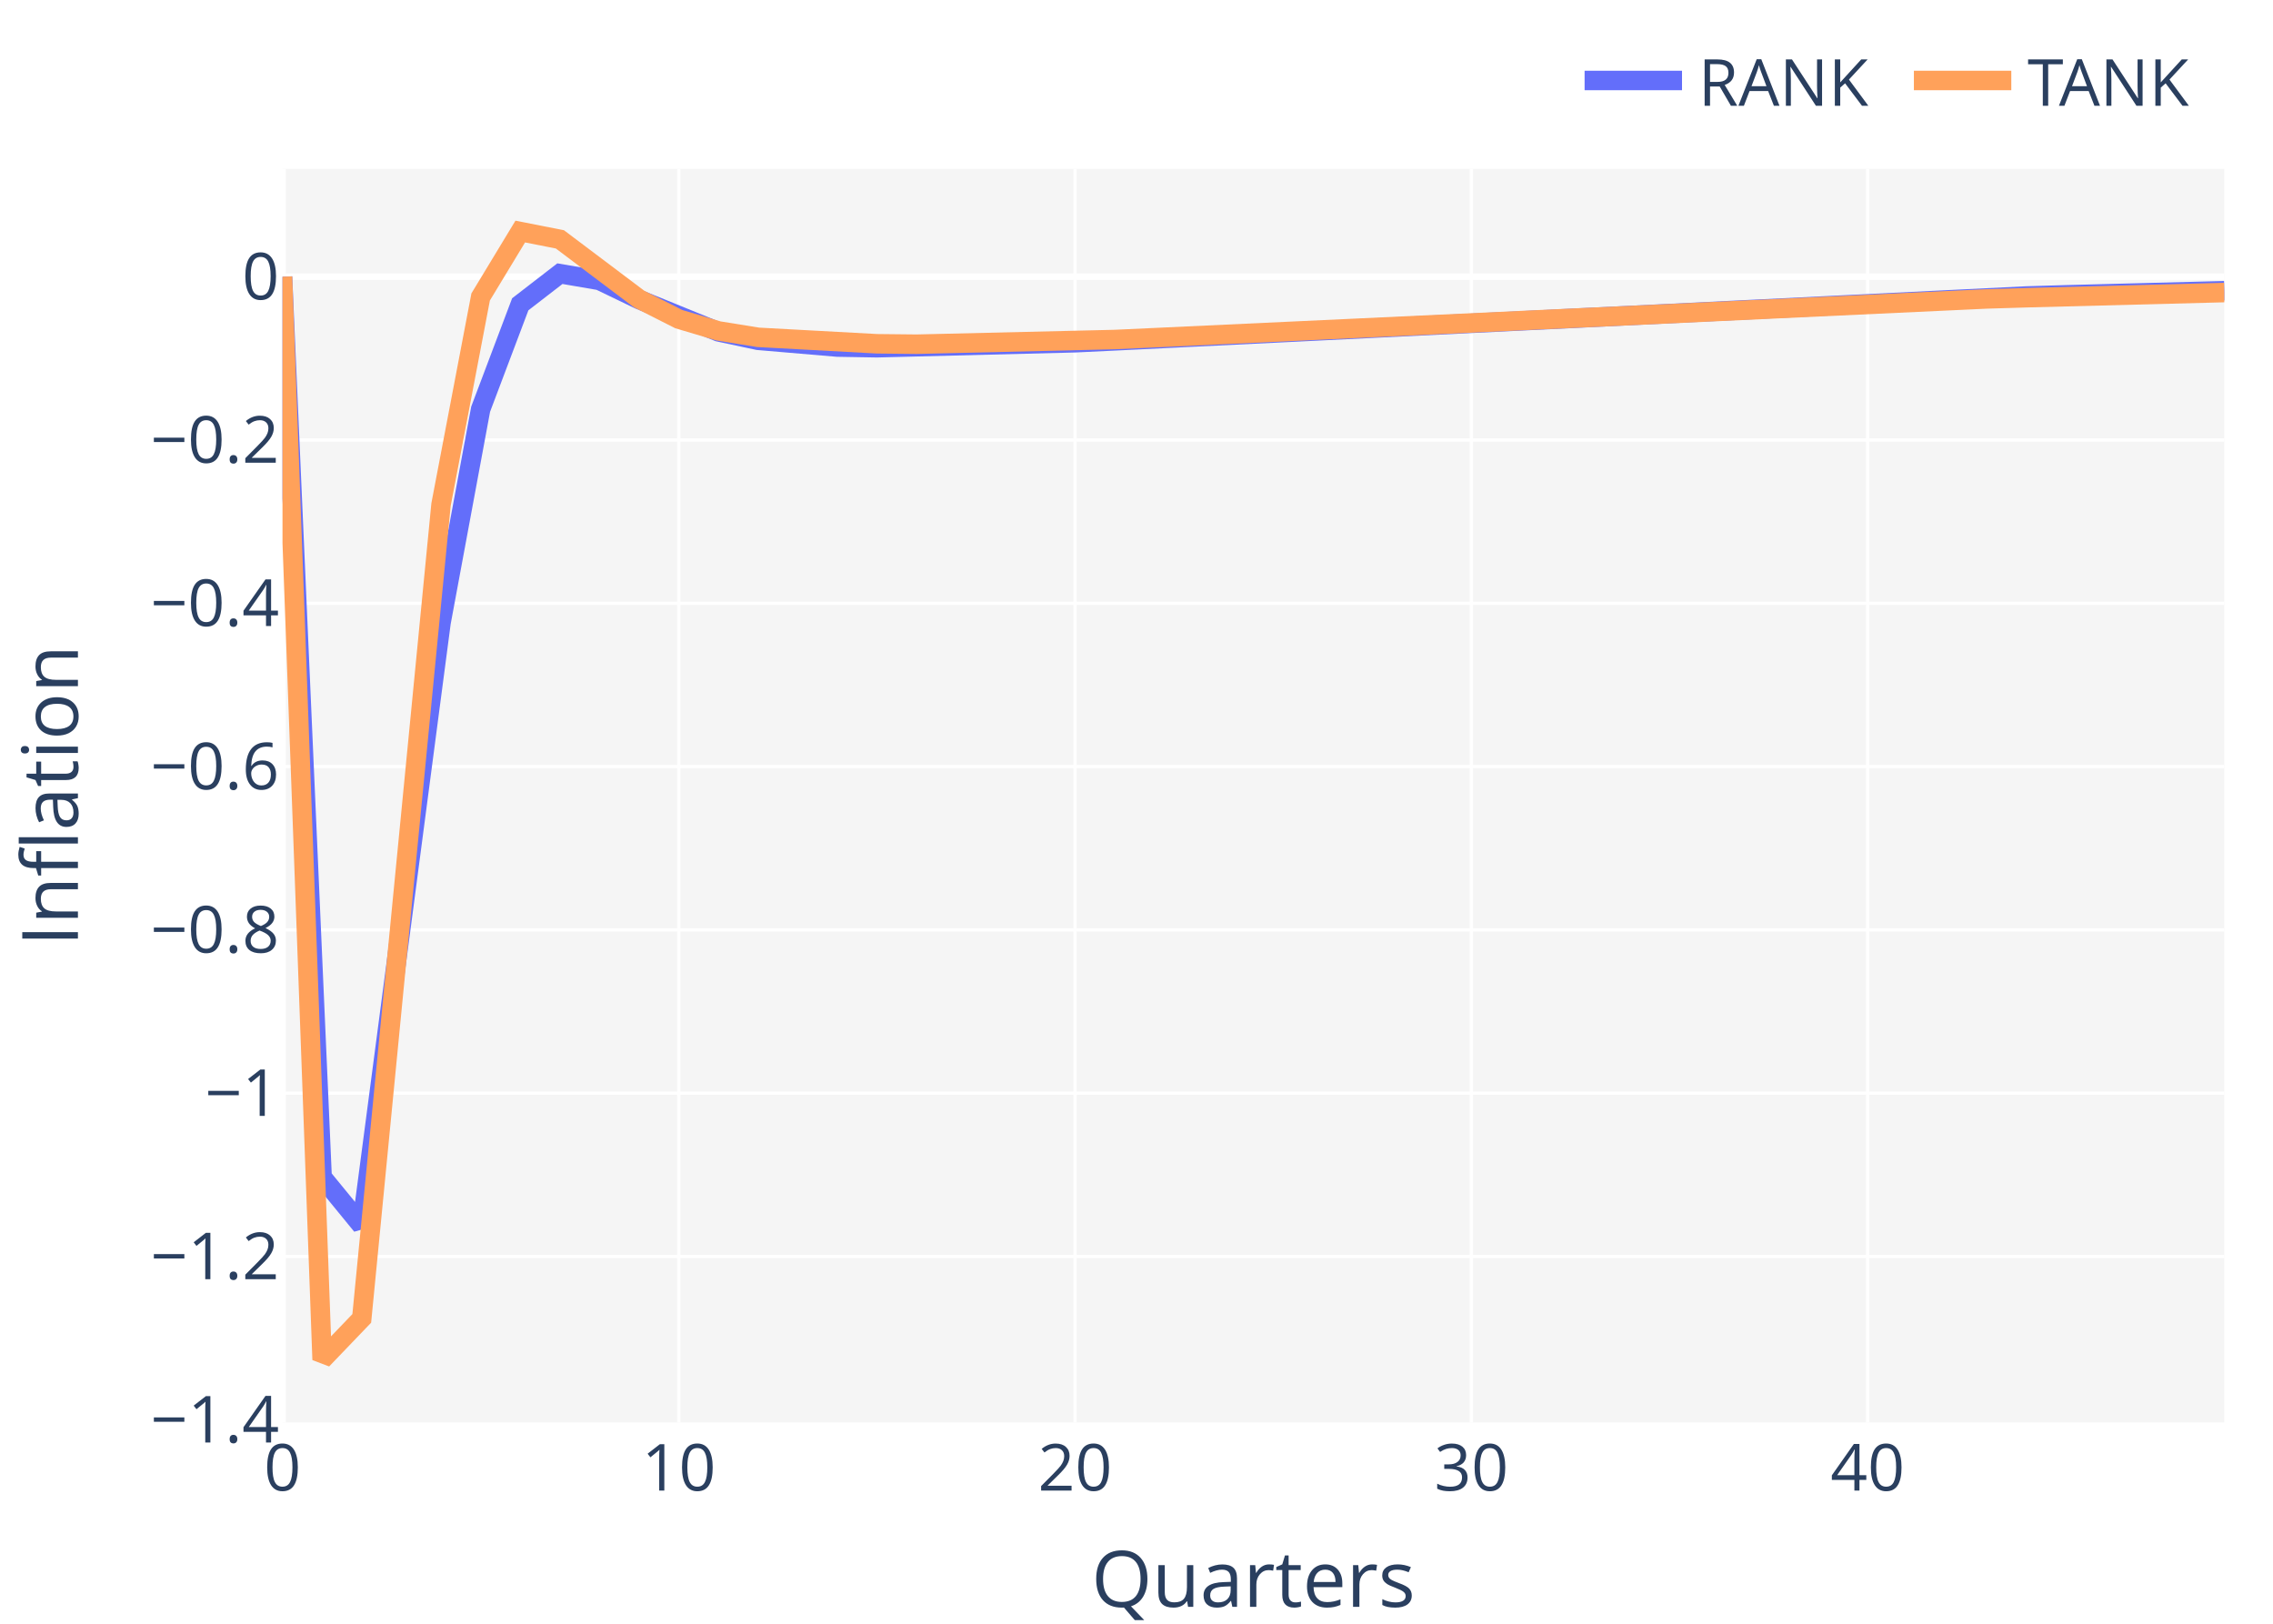
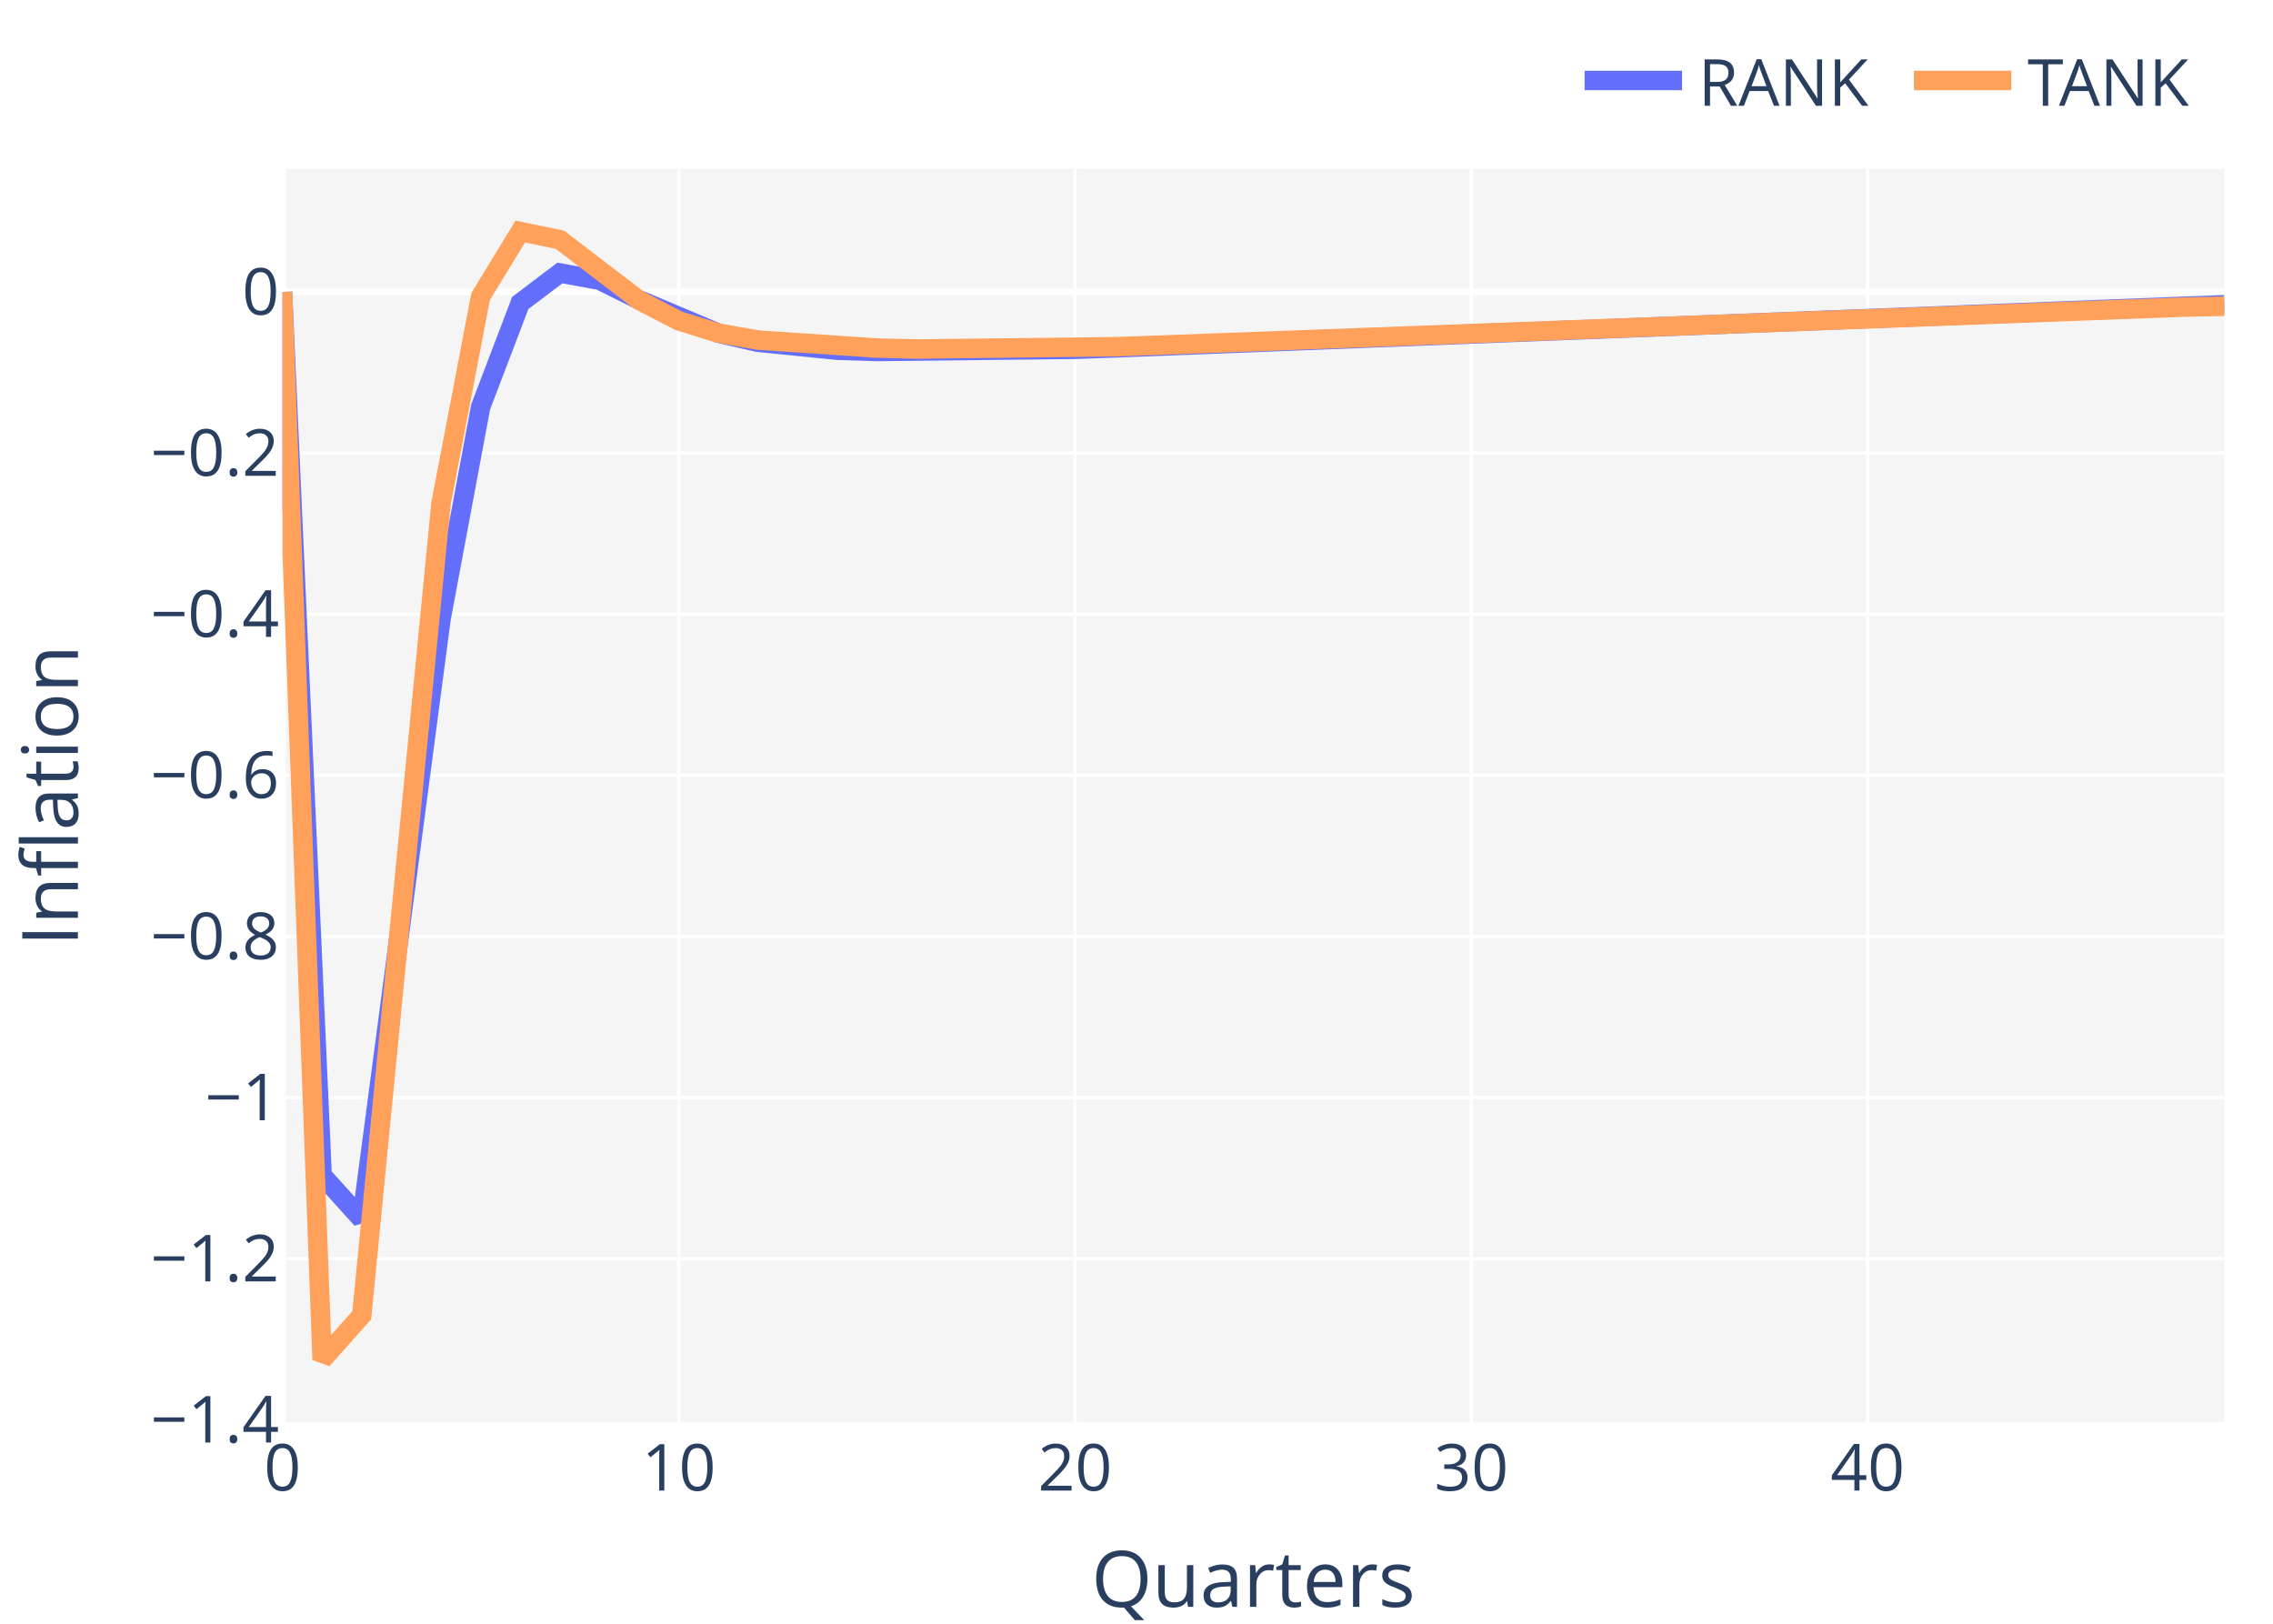
<svg xmlns="http://www.w3.org/2000/svg" class="main-svg" width="700" height="500" style="" viewBox="0 0 700 500">
  <rect x="0" y="0" width="700" height="500" style="fill: rgb(255, 255, 255); fill-opacity: 1;" />
-   <defs id="defs-521537">
+   <defs id="defs-cb0e7f">
    <g class="clips">
-       <clipPath id="clip521537xyplot" class="plotclip">
+       <clipPath id="clipcb0e7fxyplot" class="plotclip">
        <rect width="598" height="386" />
      </clipPath>
-       <clipPath class="axesclip" id="clip521537x">
+       <clipPath class="axesclip" id="clipcb0e7fx">
        <rect x="87" y="0" width="598" height="500" />
      </clipPath>
-       <clipPath class="axesclip" id="clip521537y">
+       <clipPath class="axesclip" id="clipcb0e7fy">
        <rect x="0" y="52" width="700" height="386" />
      </clipPath>
-       <clipPath class="axesclip" id="clip521537xy">
+       <clipPath class="axesclip" id="clipcb0e7fxy">
        <rect x="87" y="52" width="598" height="386" />
      </clipPath>
    </g>
    <g class="gradients" />
    <g class="patterns" />
  </defs>
  <g class="bglayer">
    <rect class="bg" x="87" y="52" width="598" height="386" style="fill: rgb(245, 245, 245); fill-opacity: 1; stroke-width: 0;" />
  </g>
  <g class="layer-below">
    <g class="imagelayer" />
    <g class="shapelayer" />
  </g>
  <g class="cartesianlayer">
    <g class="subplot xy">
      <g class="layer-subplot">
        <g class="shapelayer" />
        <g class="imagelayer" />
      </g>
      <g class="minor-gridlayer">
        <g class="x" />
        <g class="y" />
      </g>
      <g class="gridlayer">
        <g class="x">
          <path class="xgrid crisp" transform="translate(209.04,0)" d="M0,52v386" style="stroke: rgb(255, 255, 255); stroke-opacity: 1; stroke-width: 1px;" />
          <path class="xgrid crisp" transform="translate(331.08,0)" d="M0,52v386" style="stroke: rgb(255, 255, 255); stroke-opacity: 1; stroke-width: 1px;" />
          <path class="xgrid crisp" transform="translate(453.12,0)" d="M0,52v386" style="stroke: rgb(255, 255, 255); stroke-opacity: 1; stroke-width: 1px;" />
          <path class="xgrid crisp" transform="translate(575.16,0)" d="M0,52v386" style="stroke: rgb(255, 255, 255); stroke-opacity: 1; stroke-width: 1px;" />
        </g>
        <g class="y">
-           <path class="ygrid crisp" transform="translate(0,386.9)" d="M87,0h598" style="stroke: rgb(255, 255, 255); stroke-opacity: 1; stroke-width: 1px;" />
-           <path class="ygrid crisp" transform="translate(0,336.62)" d="M87,0h598" style="stroke: rgb(255, 255, 255); stroke-opacity: 1; stroke-width: 1px;" />
-           <path class="ygrid crisp" transform="translate(0,286.34)" d="M87,0h598" style="stroke: rgb(255, 255, 255); stroke-opacity: 1; stroke-width: 1px;" />
-           <path class="ygrid crisp" transform="translate(0,236.05)" d="M87,0h598" style="stroke: rgb(255, 255, 255); stroke-opacity: 1; stroke-width: 1px;" />
-           <path class="ygrid crisp" transform="translate(0,185.77)" d="M87,0h598" style="stroke: rgb(255, 255, 255); stroke-opacity: 1; stroke-width: 1px;" />
-           <path class="ygrid crisp" transform="translate(0,135.49)" d="M87,0h598" style="stroke: rgb(255, 255, 255); stroke-opacity: 1; stroke-width: 1px;" />
+           <path class="ygrid crisp" transform="translate(0,387.58)" d="M87,0h598" style="stroke: rgb(255, 255, 255); stroke-opacity: 1; stroke-width: 1px;" />
+           <path class="ygrid crisp" transform="translate(0,337.96)" d="M87,0h598" style="stroke: rgb(255, 255, 255); stroke-opacity: 1; stroke-width: 1px;" />
+           <path class="ygrid crisp" transform="translate(0,288.35)" d="M87,0h598" style="stroke: rgb(255, 255, 255); stroke-opacity: 1; stroke-width: 1px;" />
+           <path class="ygrid crisp" transform="translate(0,238.74)" d="M87,0h598" style="stroke: rgb(255, 255, 255); stroke-opacity: 1; stroke-width: 1px;" />
+           <path class="ygrid crisp" transform="translate(0,189.12)" d="M87,0h598" style="stroke: rgb(255, 255, 255); stroke-opacity: 1; stroke-width: 1px;" />
+           <path class="ygrid crisp" transform="translate(0,139.51)" d="M87,0h598" style="stroke: rgb(255, 255, 255); stroke-opacity: 1; stroke-width: 1px;" />
        </g>
      </g>
      <g class="zerolinelayer">
        <path class="xzl zl crisp" transform="translate(87,0)" d="M0,52v386" style="stroke: rgb(255, 255, 255); stroke-opacity: 1; stroke-width: 2px;" />
-         <path class="yzl zl crisp" transform="translate(0,85.21)" d="M87,0h598" style="stroke: rgb(255, 255, 255); stroke-opacity: 1; stroke-width: 2px;" />
+         <path class="yzl zl crisp" transform="translate(0,89.9)" d="M87,0h598" style="stroke: rgb(255, 255, 255); stroke-opacity: 1; stroke-width: 2px;" />
      </g>
      <path class="xlines-below" />
      <path class="ylines-below" />
      <g class="overlines-below" />
      <g class="xaxislayer-below" />
      <g class="yaxislayer-below" />
      <g class="overaxes-below" />
-       <g class="plot" transform="translate(87,52)" clip-path="url(#clip521537xyplot)">
+       <g class="plot" transform="translate(87,52)" clip-path="url(#clipcb0e7fxyplot)">
        <g class="scatterlayer mlayer">
-           <g class="trace scatter tracebf2fc4" style="stroke-miterlimit: 2; opacity: 1;">
+           <g class="trace scatter traced82e69" style="stroke-miterlimit: 2; opacity: 1;">
            <g class="fills" />
            <g class="errorbars" />
            <g class="lines">
-               <path class="js-line" d="M0,33.21L12.2,310.47L24.41,325.38L48.82,139.75L61.02,74L73.22,41.7L85.43,32.27L97.63,34.36L109.84,40.24L134.24,50.18L146.45,52.79L170.86,54.87L183.06,55.08L244.08,53.54L256.29,52.96L536.98,39.15L549.18,38.79L598,37.53" style="vector-effect: non-scaling-stroke; fill: none; stroke: rgb(99, 110, 250); stroke-opacity: 1; stroke-width: 6px; opacity: 1;" />
+               <path class="js-line" d="M0,37.9L12.2,309.93L24.41,323.43L48.82,138.57L61.02,73.3L73.22,41.3L85.43,32.06L97.63,34.3L109.84,40.33L134.24,50.6L146.45,53.4L170.86,55.84L183.06,56.23L244.08,55.55L256.29,55.12L598,41.84" style="vector-effect: non-scaling-stroke; fill: none; stroke: rgb(99, 110, 250); stroke-opacity: 1; stroke-width: 6px; opacity: 1;" />
            </g>
            <g class="points" />
            <g class="text" />
          </g>
-           <g class="trace scatter traceef6c79" style="stroke-miterlimit: 2; opacity: 1;">
+           <g class="trace scatter traceb08ab8" style="stroke-miterlimit: 2; opacity: 1;">
            <g class="fills" />
            <g class="errorbars" />
            <g class="lines">
-               <path class="js-line" d="M0,33.21L12.2,366.7L24.41,353.97L48.82,103.38L61.02,39.44L73.22,19.3L85.43,21.71L109.84,40.09L122.04,46.27L134.24,49.9L146.45,51.87L183.06,53.86L195.27,53.99L256.29,52.55L268.49,51.99L524.78,40.05L536.98,39.68L598,38.09" style="vector-effect: non-scaling-stroke; fill: none; stroke: rgb(255, 161, 90); stroke-opacity: 1; stroke-width: 6px; opacity: 1;" />
+               <path class="js-line" d="M0,37.9L12.2,366.7L24.41,353.01L48.82,103.01L61.02,39.3L73.22,19.3L85.43,21.83L109.84,40.48L122.04,46.8L134.24,50.59L146.45,52.72L183.06,55.18L195.27,55.48L256.29,54.77L268.49,54.34L585.8,42.56L598,42.3" style="vector-effect: non-scaling-stroke; fill: none; stroke: rgb(255, 161, 90); stroke-opacity: 1; stroke-width: 6px; opacity: 1;" />
            </g>
            <g class="points" />
            <g class="text" />
          </g>
        </g>
      </g>
      <g class="overplot" />
      <path class="xlines-above crisp" d="M0,0" style="fill: none;" />
      <path class="ylines-above crisp" d="M0,0" style="fill: none;" />
      <g class="overlines-above" />
      <g class="xaxislayer-above">
        <g class="xtick">
          <text text-anchor="middle" x="0" y="459" transform="translate(87,0)" style="font-family: 'Open Sans', verdana, arial, sans-serif; font-size: 20px; fill: rgb(42, 63, 95); fill-opacity: 1; white-space: pre; opacity: 1;">0</text>
        </g>
        <g class="xtick">
          <text text-anchor="middle" x="0" y="459" style="font-family: 'Open Sans', verdana, arial, sans-serif; font-size: 20px; fill: rgb(42, 63, 95); fill-opacity: 1; white-space: pre; opacity: 1;" transform="translate(209.04,0)">10</text>
        </g>
        <g class="xtick">
          <text text-anchor="middle" x="0" y="459" style="font-family: 'Open Sans', verdana, arial, sans-serif; font-size: 20px; fill: rgb(42, 63, 95); fill-opacity: 1; white-space: pre; opacity: 1;" transform="translate(331.08,0)">20</text>
        </g>
        <g class="xtick">
          <text text-anchor="middle" x="0" y="459" style="font-family: 'Open Sans', verdana, arial, sans-serif; font-size: 20px; fill: rgb(42, 63, 95); fill-opacity: 1; white-space: pre; opacity: 1;" transform="translate(453.12,0)">30</text>
        </g>
        <g class="xtick">
          <text text-anchor="middle" x="0" y="459" style="font-family: 'Open Sans', verdana, arial, sans-serif; font-size: 20px; fill: rgb(42, 63, 95); fill-opacity: 1; white-space: pre; opacity: 1;" transform="translate(575.16,0)">40</text>
        </g>
      </g>
      <g class="yaxislayer-above">
        <g class="ytick">
          <text text-anchor="end" x="86" y="7" transform="translate(0,437.19)" style="font-family: 'Open Sans', verdana, arial, sans-serif; font-size: 20px; fill: rgb(42, 63, 95); fill-opacity: 1; white-space: pre; opacity: 1;">−1.4</text>
        </g>
        <g class="ytick">
-           <text text-anchor="end" x="86" y="7" style="font-family: 'Open Sans', verdana, arial, sans-serif; font-size: 20px; fill: rgb(42, 63, 95); fill-opacity: 1; white-space: pre; opacity: 1;" transform="translate(0,386.9)">−1.2</text>
-         </g>
-         <g class="ytick">
-           <text text-anchor="end" x="86" y="7" style="font-family: 'Open Sans', verdana, arial, sans-serif; font-size: 20px; fill: rgb(42, 63, 95); fill-opacity: 1; white-space: pre; opacity: 1;" transform="translate(0,336.62)">−1</text>
-         </g>
-         <g class="ytick">
-           <text text-anchor="end" x="86" y="7" style="font-family: 'Open Sans', verdana, arial, sans-serif; font-size: 20px; fill: rgb(42, 63, 95); fill-opacity: 1; white-space: pre; opacity: 1;" transform="translate(0,286.34)">−0.8</text>
-         </g>
-         <g class="ytick">
-           <text text-anchor="end" x="86" y="7" style="font-family: 'Open Sans', verdana, arial, sans-serif; font-size: 20px; fill: rgb(42, 63, 95); fill-opacity: 1; white-space: pre; opacity: 1;" transform="translate(0,236.05)">−0.6</text>
-         </g>
-         <g class="ytick">
-           <text text-anchor="end" x="86" y="7" style="font-family: 'Open Sans', verdana, arial, sans-serif; font-size: 20px; fill: rgb(42, 63, 95); fill-opacity: 1; white-space: pre; opacity: 1;" transform="translate(0,185.77)">−0.4</text>
-         </g>
-         <g class="ytick">
-           <text text-anchor="end" x="86" y="7" style="font-family: 'Open Sans', verdana, arial, sans-serif; font-size: 20px; fill: rgb(42, 63, 95); fill-opacity: 1; white-space: pre; opacity: 1;" transform="translate(0,135.49)">−0.2</text>
-         </g>
-         <g class="ytick">
-           <text text-anchor="end" x="86" y="7" style="font-family: 'Open Sans', verdana, arial, sans-serif; font-size: 20px; fill: rgb(42, 63, 95); fill-opacity: 1; white-space: pre; opacity: 1;" transform="translate(0,85.21)">0</text>
+           <text text-anchor="end" x="86" y="7" style="font-family: 'Open Sans', verdana, arial, sans-serif; font-size: 20px; fill: rgb(42, 63, 95); fill-opacity: 1; white-space: pre; opacity: 1;" transform="translate(0,387.58)">−1.2</text>
+         </g>
+         <g class="ytick">
+           <text text-anchor="end" x="86" y="7" style="font-family: 'Open Sans', verdana, arial, sans-serif; font-size: 20px; fill: rgb(42, 63, 95); fill-opacity: 1; white-space: pre; opacity: 1;" transform="translate(0,337.96)">−1</text>
+         </g>
+         <g class="ytick">
+           <text text-anchor="end" x="86" y="7" style="font-family: 'Open Sans', verdana, arial, sans-serif; font-size: 20px; fill: rgb(42, 63, 95); fill-opacity: 1; white-space: pre; opacity: 1;" transform="translate(0,288.35)">−0.8</text>
+         </g>
+         <g class="ytick">
+           <text text-anchor="end" x="86" y="7" style="font-family: 'Open Sans', verdana, arial, sans-serif; font-size: 20px; fill: rgb(42, 63, 95); fill-opacity: 1; white-space: pre; opacity: 1;" transform="translate(0,238.74)">−0.6</text>
+         </g>
+         <g class="ytick">
+           <text text-anchor="end" x="86" y="7" style="font-family: 'Open Sans', verdana, arial, sans-serif; font-size: 20px; fill: rgb(42, 63, 95); fill-opacity: 1; white-space: pre; opacity: 1;" transform="translate(0,189.12)">−0.4</text>
+         </g>
+         <g class="ytick">
+           <text text-anchor="end" x="86" y="7" style="font-family: 'Open Sans', verdana, arial, sans-serif; font-size: 20px; fill: rgb(42, 63, 95); fill-opacity: 1; white-space: pre; opacity: 1;" transform="translate(0,139.51)">−0.2</text>
+         </g>
+         <g class="ytick">
+           <text text-anchor="end" x="86" y="7" style="font-family: 'Open Sans', verdana, arial, sans-serif; font-size: 20px; fill: rgb(42, 63, 95); fill-opacity: 1; white-space: pre; opacity: 1;" transform="translate(0,89.9)">0</text>
        </g>
      </g>
      <g class="overaxes-above" />
    </g>
  </g>
  <g class="polarlayer" />
  <g class="smithlayer" />
  <g class="ternarylayer" />
  <g class="geolayer" />
  <g class="funnelarealayer" />
  <g class="pielayer" />
  <g class="iciclelayer" />
  <g class="treemaplayer" />
  <g class="sunburstlayer" />
  <g class="glimages" />
-   <defs id="topdefs-521537">
+   <defs id="topdefs-cb0e7f">
    <g class="clips" />
-     <clipPath id="legend521537">
+     <clipPath id="legendcb0e7f">
      <rect width="202" height="39" x="0" y="0" />
    </clipPath>
  </defs>
  <g class="layer-above">
    <g class="imagelayer" />
    <g class="shapelayer" />
  </g>
  <g class="infolayer">
    <g class="legend" pointer-events="all" transform="translate(483,5.28)">
      <rect class="bg" shape-rendering="crispEdges" width="202" height="39" x="0" y="0" style="stroke: rgb(68, 68, 68); stroke-opacity: 1; fill: rgb(255, 255, 255); fill-opacity: 1; stroke-width: 0px;" />
-       <g class="scrollbox" transform="" clip-path="url(#legend521537)">
+       <g class="scrollbox" transform="" clip-path="url(#legendcb0e7f)">
        <g class="groups" transform="">
          <g class="traces" transform="translate(0,19.5)" style="opacity: 1;">
            <text class="legendtext" text-anchor="start" x="40" y="7.8" style="font-family: 'Open Sans', verdana, arial, sans-serif; font-size: 20px; fill: rgb(42, 63, 95); fill-opacity: 1; white-space: pre;">RANK</text>
            <g class="layers" style="opacity: 1;">
              <g class="legendfill" />
              <g class="legendlines">
                <path class="js-line" d="M5,0h30" style="fill: none; stroke: rgb(99, 110, 250); stroke-opacity: 1; stroke-width: 6px;" />
              </g>
              <g class="legendsymbols">
                <g class="legendpoints" />
              </g>
            </g>
            <rect class="legendtoggle" x="0" y="-14.5" width="98.906" height="29" style="fill: rgb(0, 0, 0); fill-opacity: 0;" />
          </g>
        </g>
        <g class="groups" transform="translate(101.4062,0)">
          <g class="traces" transform="translate(0,19.5)" style="opacity: 1;">
            <text class="legendtext" text-anchor="start" x="40" y="7.8" style="font-family: 'Open Sans', verdana, arial, sans-serif; font-size: 20px; fill: rgb(42, 63, 95); fill-opacity: 1; white-space: pre;">TANK</text>
            <g class="layers" style="opacity: 1;">
              <g class="legendfill" />
              <g class="legendlines">
                <path class="js-line" d="M5,0h30" style="fill: none; stroke: rgb(255, 161, 90); stroke-opacity: 1; stroke-width: 6px;" />
              </g>
              <g class="legendsymbols">
                <g class="legendpoints" />
              </g>
            </g>
            <rect class="legendtoggle" x="0" y="-14.5" width="97.328" height="29" style="fill: rgb(0, 0, 0); fill-opacity: 0;" />
          </g>
        </g>
      </g>
      <rect class="scrollbar" rx="20" ry="3" width="0" height="0" x="0" y="0" style="fill: rgb(128, 139, 164); fill-opacity: 1;" />
    </g>
    <g class="g-gtitle" />
    <g class="g-xtitle">
      <text class="xtitle" x="386" y="494.8" text-anchor="middle" style="font-family: 'Open Sans', verdana, arial, sans-serif; font-size: 24px; fill: rgb(42, 63, 95); opacity: 1; font-weight: normal; white-space: pre;">Quarters</text>
    </g>
    <g class="g-ytitle" transform="translate(18.87793,0)">
      <text class="ytitle" transform="rotate(-90,5.121875,245)" x="5.122" y="245" text-anchor="middle" style="font-family: 'Open Sans', verdana, arial, sans-serif; font-size: 24px; fill: rgb(42, 63, 95); opacity: 1; font-weight: normal; white-space: pre;">Inflation</text>
    </g>
  </g>
</svg>
